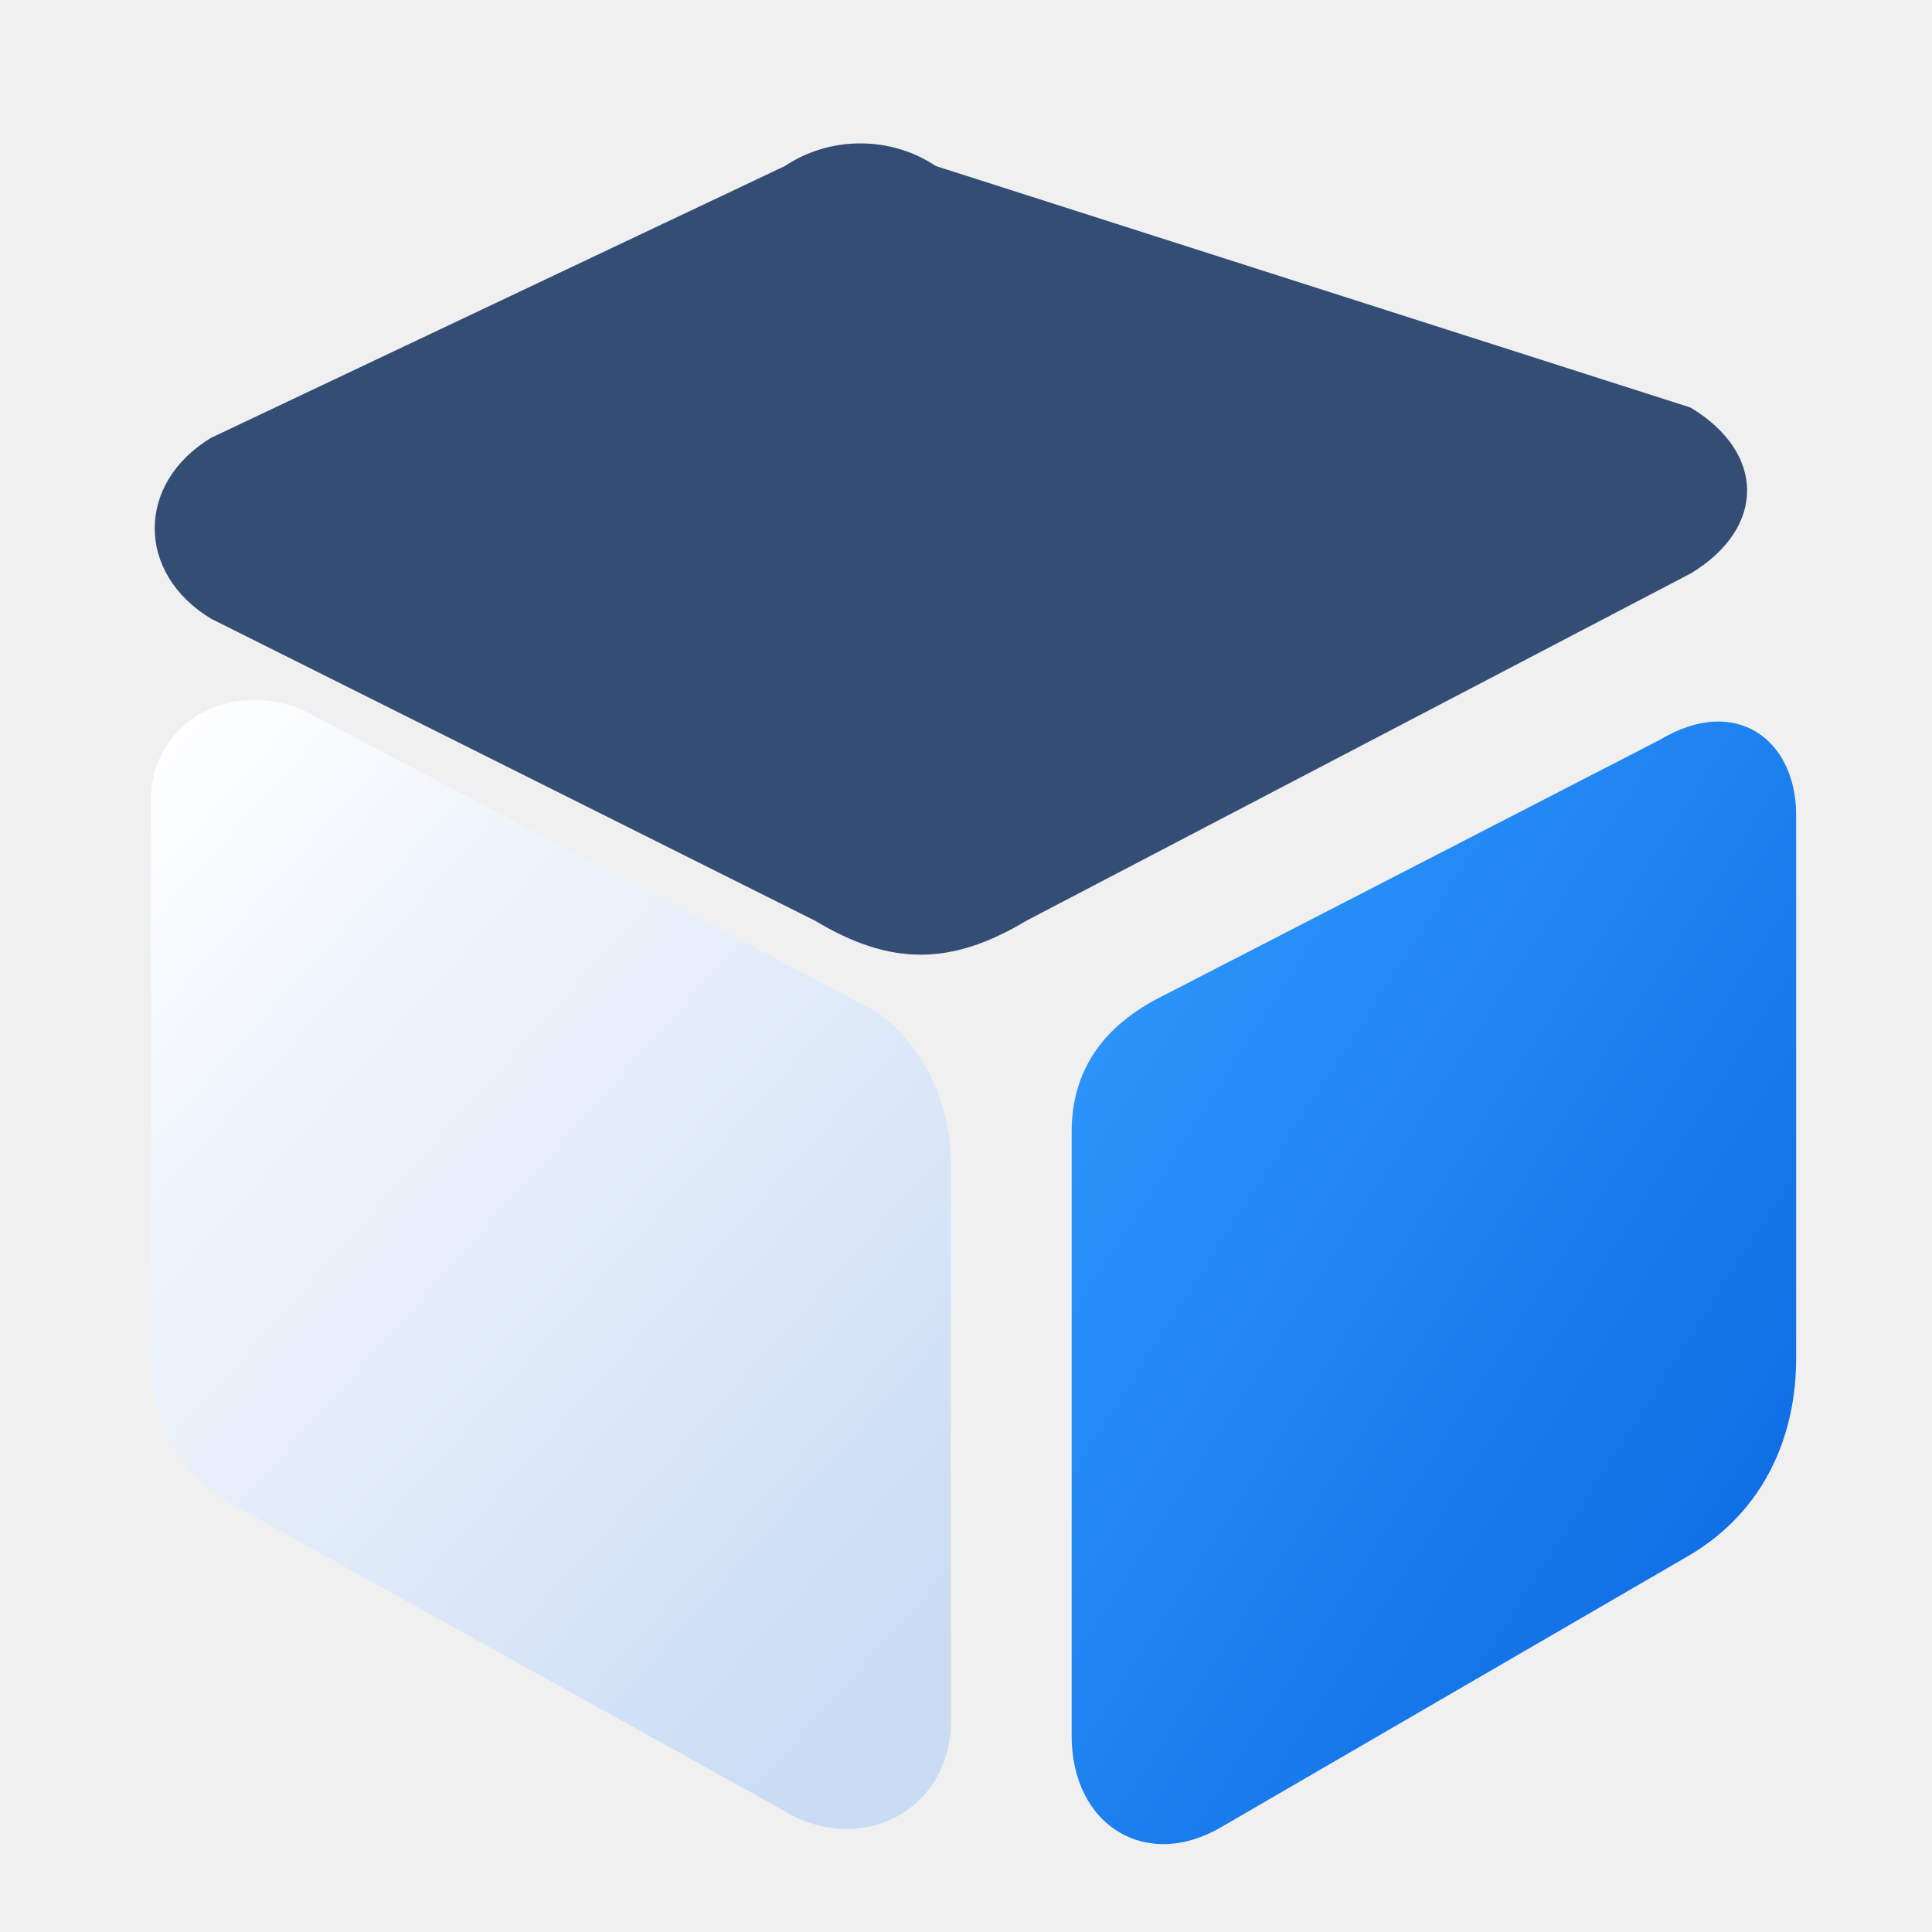
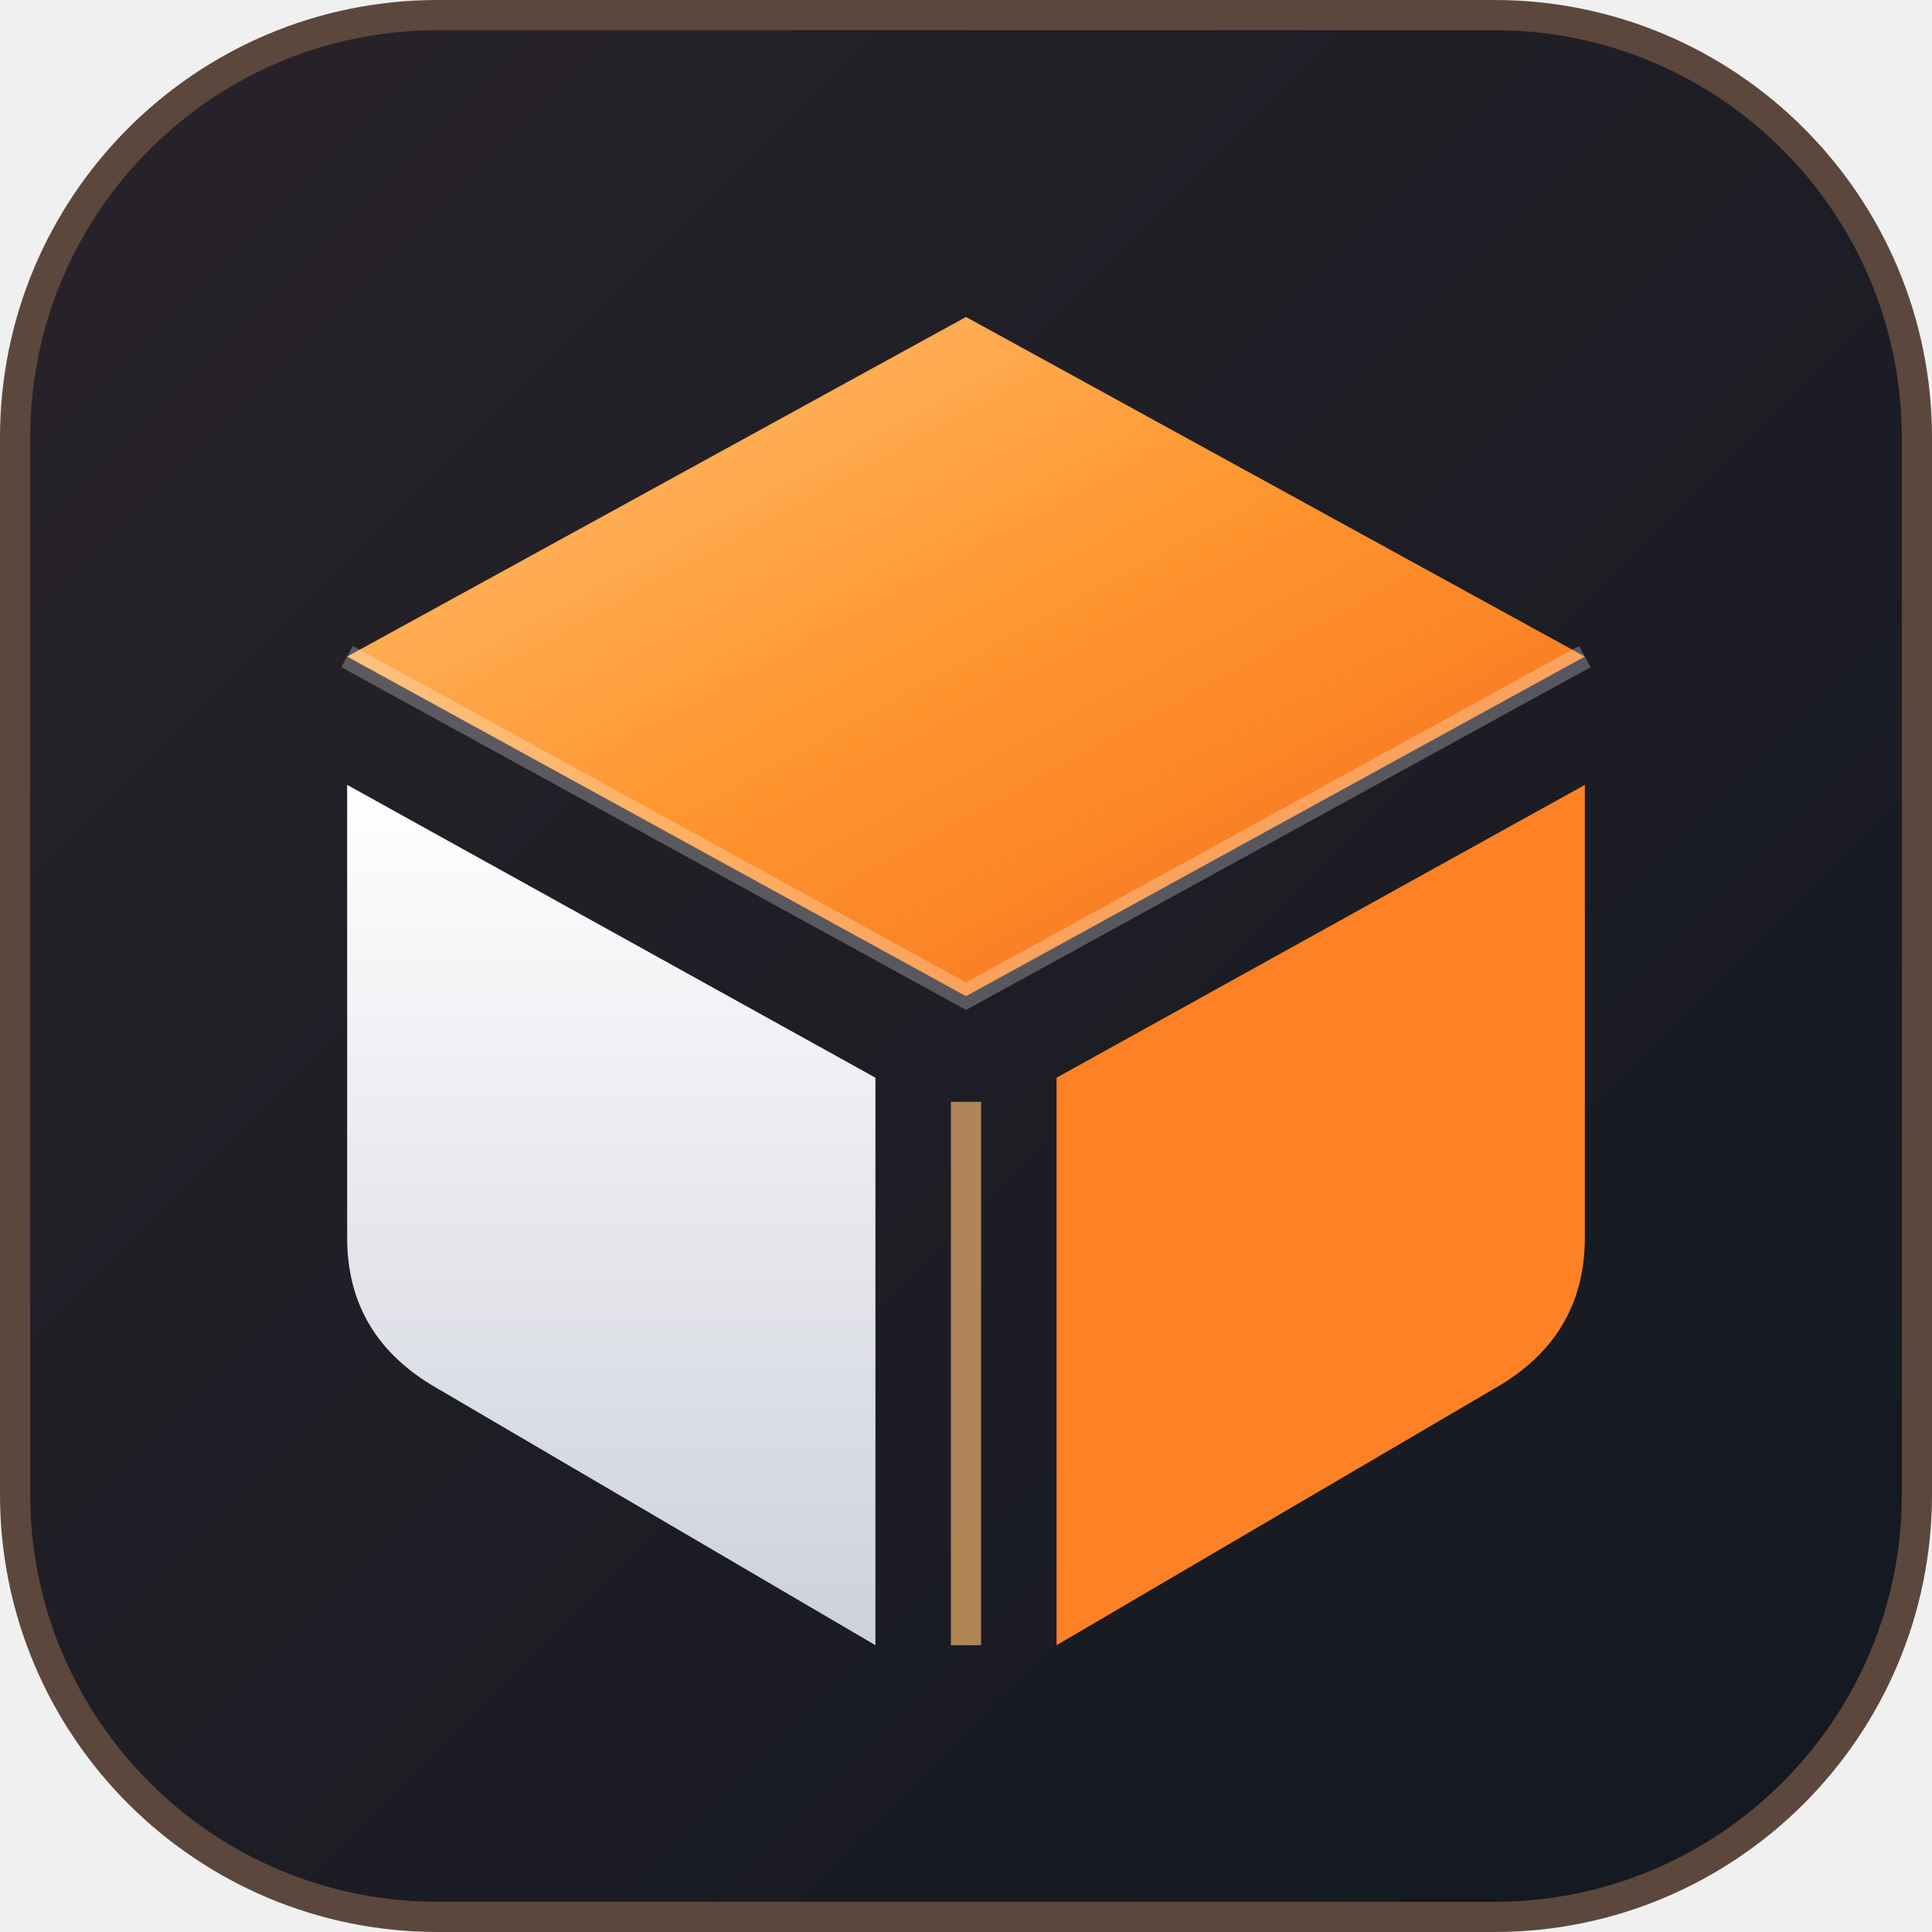
- <svg xmlns="http://www.w3.org/2000/svg" viewBox="0 0 128 128" role="img" aria-labelledby="title">
+ <svg xmlns="http://www.w3.org/2000/svg" viewBox="0 0 128 128" role="img" aria-labelledby="title desc">
  <defs>
-     <linearGradient id="blue" x1="0" x2="1" y1="0" y2="1">
-       <stop stop-color="#329cff" />
-       <stop offset="1" stop-color="#0865df" />
+     <linearGradient id="bg" x1="0" y1="0" x2="1" y2="1">
+       <stop stop-color="#29232A" />
+       <stop offset="1" stop-color="#131820" />
    </linearGradient>
-     <linearGradient id="white" x1="0" x2="0.8" y1="0" y2="1">
-       <stop stop-color="#ffffff" />
-       <stop offset="1" stop-color="#c9dcf4" />
+     <linearGradient id="orange" x1="0" y1="0" x2="1" y2="1">
+       <stop stop-color="#FFC275" />
+       <stop offset=".52" stop-color="#FF942D" />
+       <stop offset="1" stop-color="#F46B1C" />
+     </linearGradient>
+     <linearGradient id="white" x1="0" y1="0" x2="0" y2="1">
+       <stop stop-color="#FFFFFF" />
+       <stop offset="1" stop-color="#CED1DB" />
    </linearGradient>
  </defs>
-   <path d="M62 11c-3-2-7-2-10 0L14 29c-5 3-5 9 0 12l40 20c5 3 9 3 14 0l44-23c5-3 5-8 0-11Z" fill="#344d75" />
-   <path d="M10 53c0-5 5-8 10-6l38 20c3 2 5 6 5 10v37c0 6-6 9-11 6L16 100c-4-2-6-6-6-10Z" fill="url(#white)" />
-   <path d="M71 75c0-4 2-7 6-9l33-17c5-3 9 0 9 5v36c0 5-2 10-7 13l-31 18c-5 3-10 0-10-6Z" fill="url(#blue)" />
+   <rect x="1" y="1" width="126" height="126" rx="28" fill="url(#bg)" stroke="#5C473C" stroke-width="2" />
+   <path d="M64 21 105 43.5 64 66 23 43.5Z" fill="url(#orange)" />
+   <path d="M23 52 58 71.4V109L29 92Q23 88.6 23 82Z" fill="url(#white)" />
+   <path d="M70 71.4 105 52V82Q105 88.6 99 92L70 109Z" fill="#FF8126" />
+   <path d="M64 73V109" stroke="#FFBD72" stroke-opacity=".65" stroke-width="2" />
+   <path d="M23 43.5 64 66 105 43.5" fill="none" stroke="#FFFFFF" stroke-opacity=".26" stroke-width="1.6" />
</svg>
